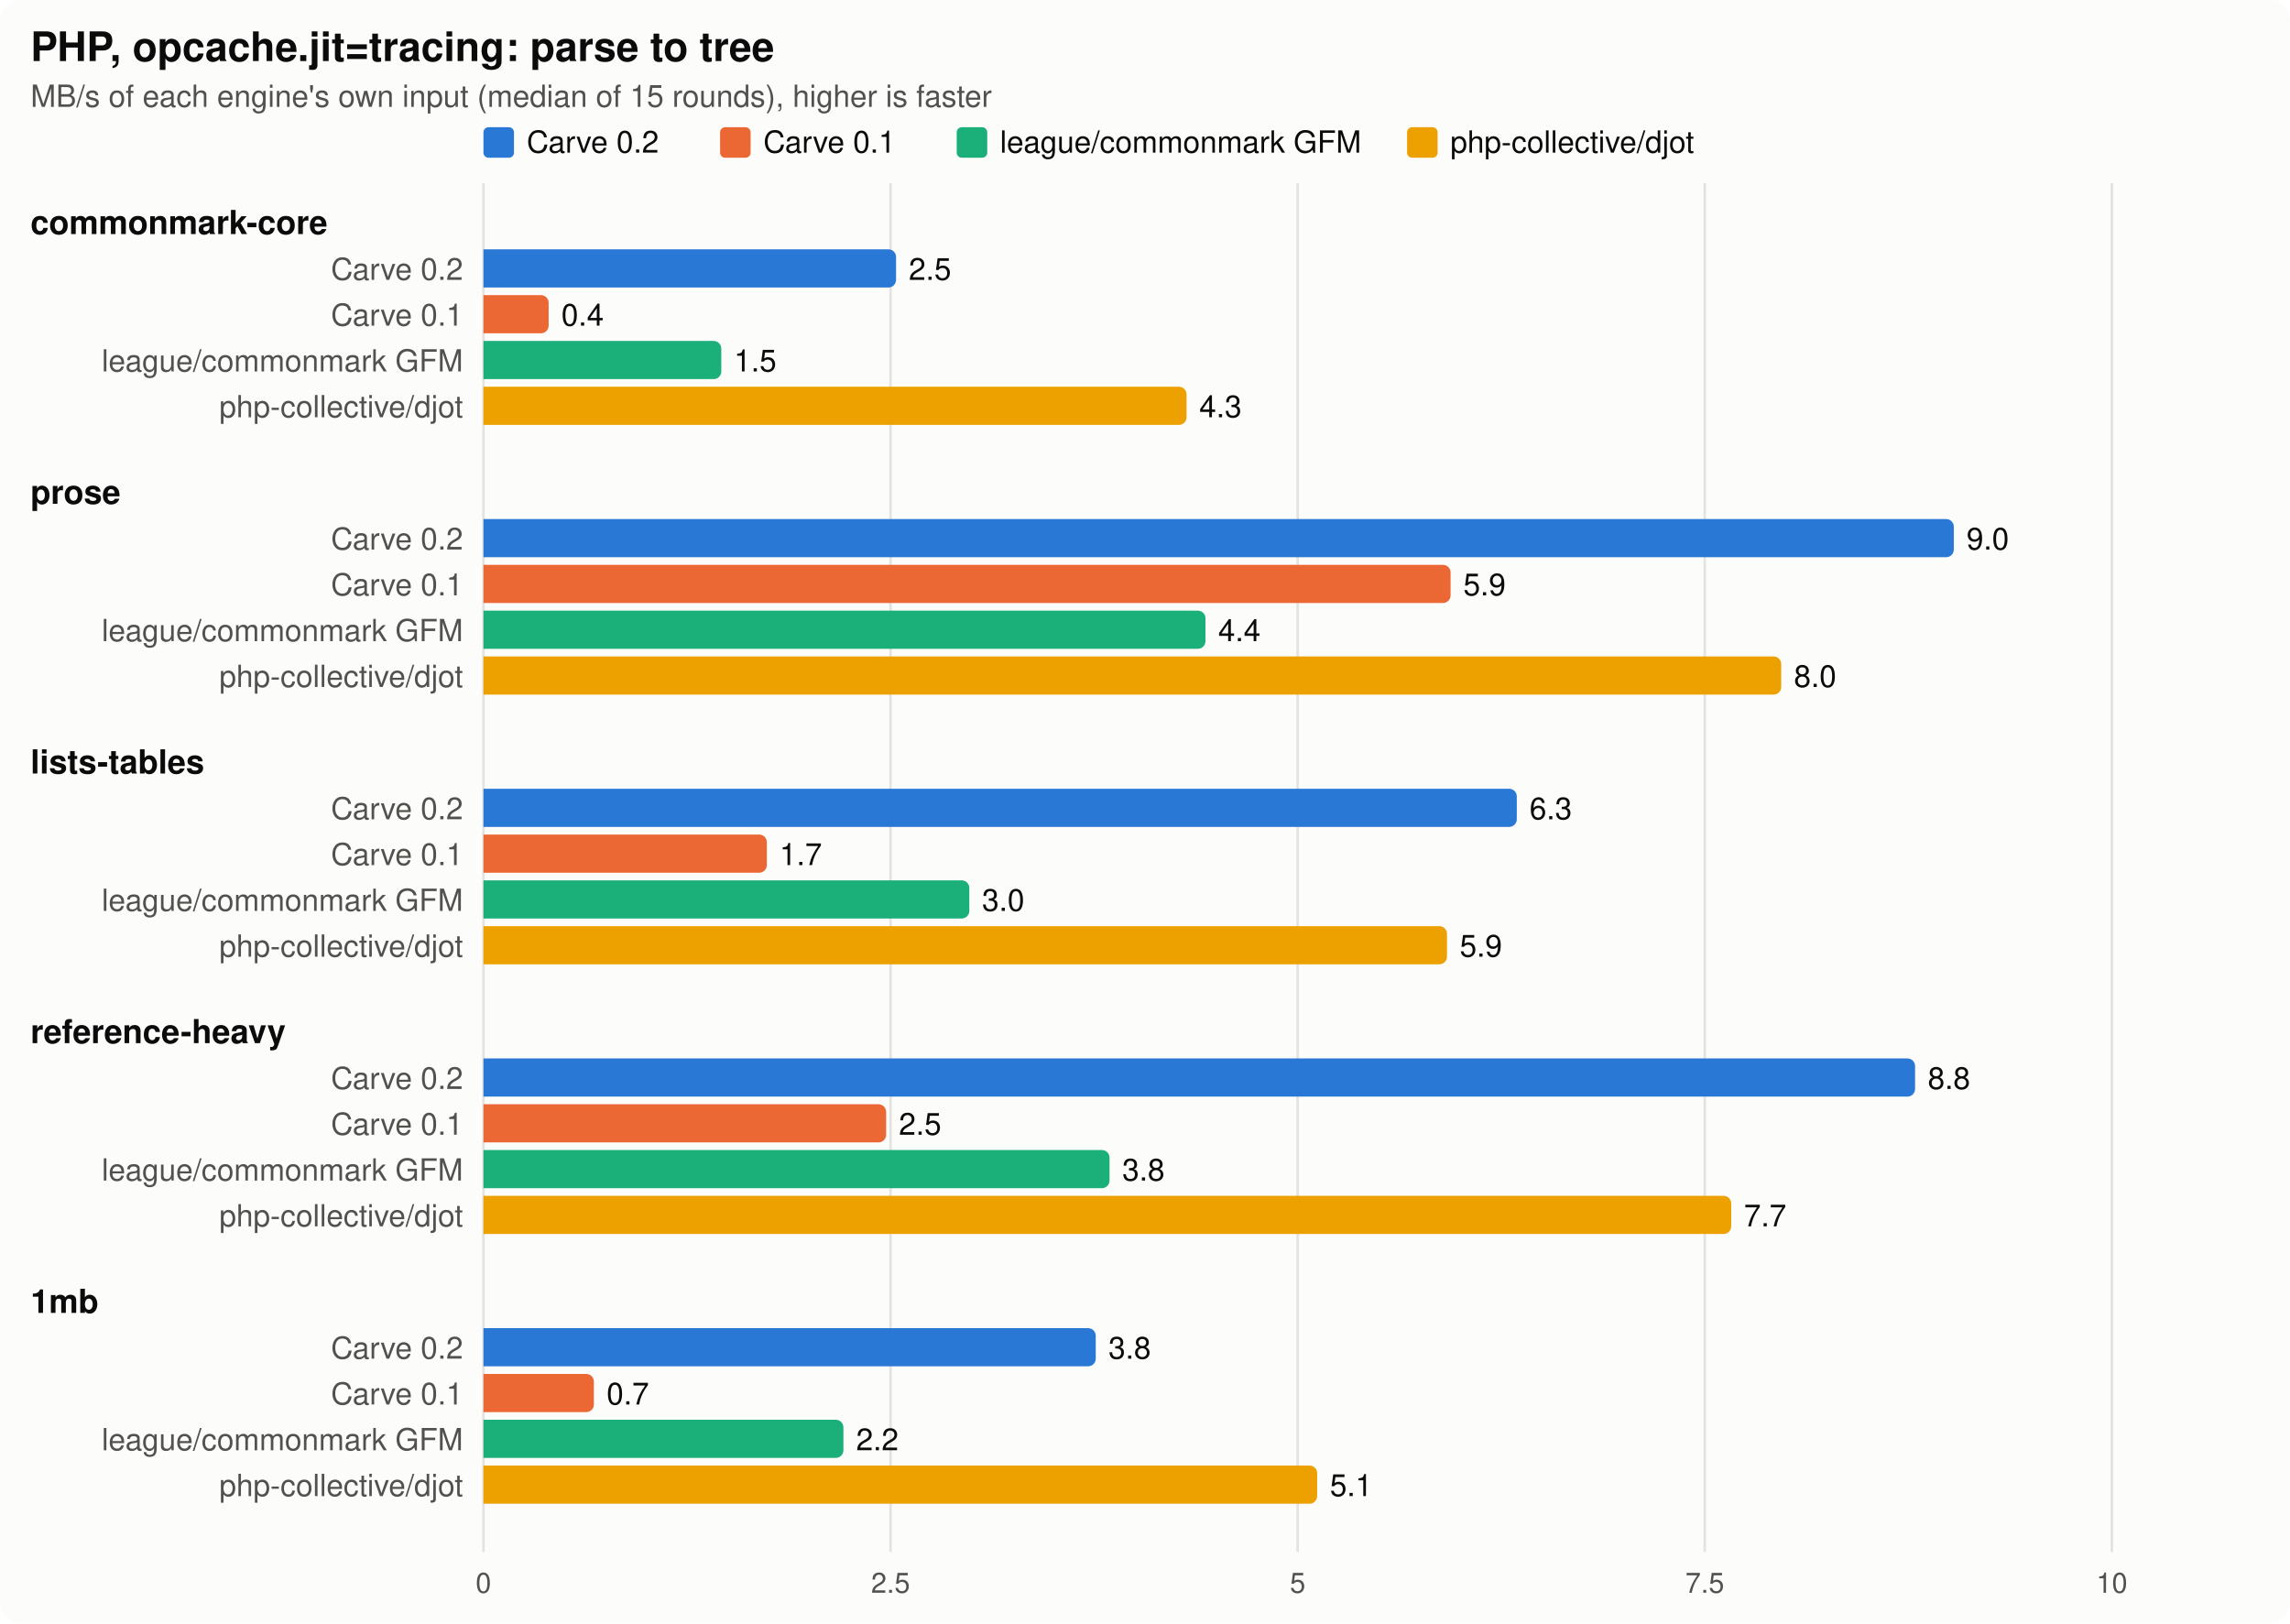
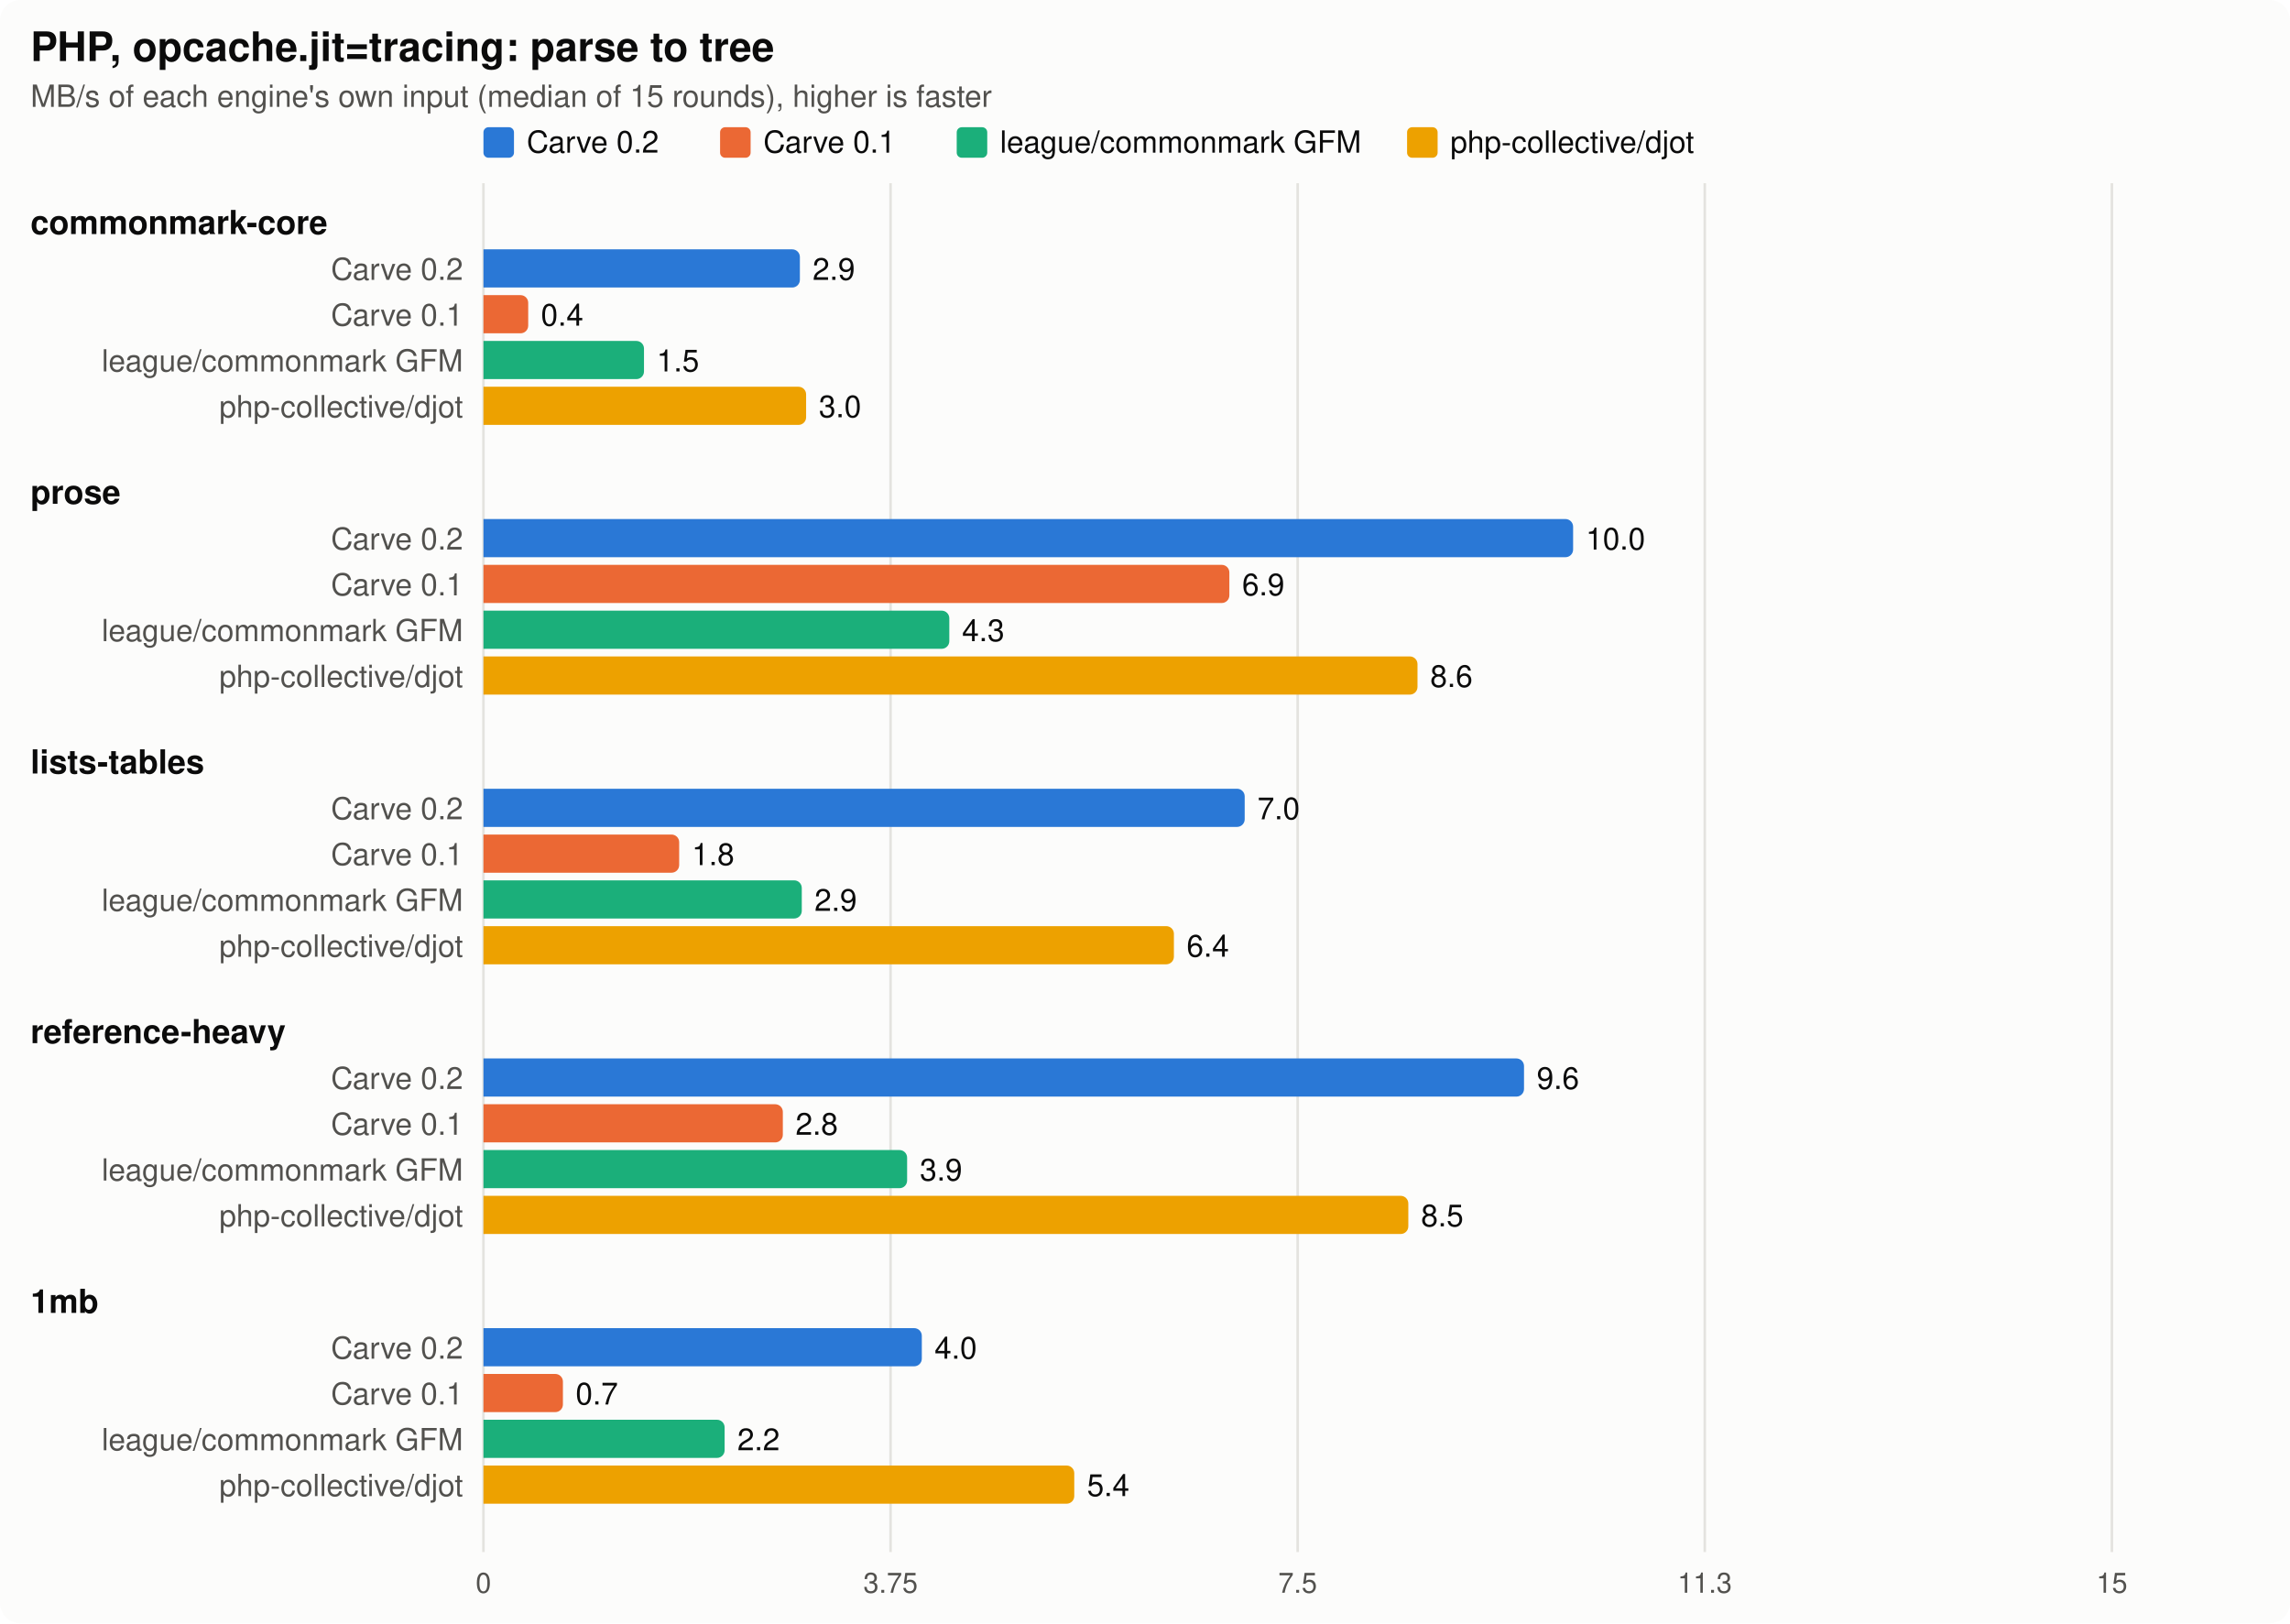
<svg xmlns="http://www.w3.org/2000/svg" width="900" height="638" viewBox="0 0 900 638" font-family="system-ui, -apple-system, Segoe UI, Helvetica, Arial, sans-serif" role="img" aria-label="PHP, opcache.jit=tracing: parse to tree">
  <style>
.surface{fill:#fcfcfb}.ink{fill:#0b0b0b}.ink2{fill:#52514e}.grid{stroke:#e4e3df}.ref{stroke:#52514e}
- .s1{fill:#2a78d6}.s2{fill:#eb6834}.s3{fill:#1baf7a}.s4{fill:#eda100}.s5{fill:#e87ba4}
+ .s1{fill:#2a78d6}.s2{fill:#eb6834}.s3{fill:#1baf7a}.s4{fill:#eda100}.s5{fill:#e87ba4}.s6{fill:#8fbdf0}.s7{fill:#b07a00}
@media (prefers-color-scheme: dark){.surface{fill:#1a1a19}.ink{fill:#f0efec}.ink2{fill:#c3c2b7}.grid{stroke:#3a3a37}.ref{stroke:#c3c2b7}
- .s1{fill:#3987e5}.s2{fill:#d95926}.s3{fill:#199e70}.s4{fill:#c98500}.s5{fill:#d55181}}
+ .s1{fill:#3987e5}.s2{fill:#d95926}.s3{fill:#199e70}.s4{fill:#c98500}.s5{fill:#d55181}.s6{fill:#7fb0ea}.s7{fill:#e0a52e}}
</style>
  <rect class="surface" width="900" height="638" rx="8" />
  <text class="ink" x="12" y="24" font-size="16" font-weight="700">PHP, opcache.jit=tracing: parse to tree</text>
  <text class="ink2" x="12" y="42" font-size="12">MB/s of each engine's own input (median of 15 rounds), higher is faster</text>
  <rect class="s1" x="190" y="50" width="12" height="12" rx="2" />
  <text class="ink" x="207" y="60" font-size="12">Carve 0.2</text>
  <rect class="s2" x="283" y="50" width="12" height="12" rx="2" />
  <text class="ink" x="300" y="60" font-size="12">Carve 0.1</text>
  <rect class="s3" x="376" y="50" width="12" height="12" rx="2" />
  <text class="ink" x="393" y="60" font-size="12">league/commonmark GFM</text>
  <rect class="s4" x="553" y="50" width="12" height="12" rx="2" />
  <text class="ink" x="570" y="60" font-size="12">php-collective/djot</text>
  <line class="grid" x1="190" x2="190" y1="72" y2="610" stroke-width="1" />
  <text class="ink2" x="190" y="626" font-size="11" text-anchor="middle">0</text>
  <line class="grid" x1="350" x2="350" y1="72" y2="610" stroke-width="1" />
-   <text class="ink2" x="350" y="626" font-size="11" text-anchor="middle">2.5</text>
+   <text class="ink2" x="350" y="626" font-size="11" text-anchor="middle">3.75</text>
  <line class="grid" x1="510" x2="510" y1="72" y2="610" stroke-width="1" />
-   <text class="ink2" x="510" y="626" font-size="11" text-anchor="middle">5</text>
+   <text class="ink2" x="510" y="626" font-size="11" text-anchor="middle">7.5</text>
  <line class="grid" x1="670" x2="670" y1="72" y2="610" stroke-width="1" />
-   <text class="ink2" x="670" y="626" font-size="11" text-anchor="middle">7.5</text>
+   <text class="ink2" x="670" y="626" font-size="11" text-anchor="middle">11.3</text>
  <line class="grid" x1="830" x2="830" y1="72" y2="610" stroke-width="1" />
-   <text class="ink2" x="830" y="626" font-size="11" text-anchor="middle">10</text>
+   <text class="ink2" x="830" y="626" font-size="11" text-anchor="middle">15</text>
  <text class="ink" x="12" y="92" font-size="13" font-weight="600">commonmark-core</text>
  <text class="ink2" x="182" y="110" font-size="12" text-anchor="end">Carve 0.2</text>
-   <path class="s1" d="M190,98h159.164a3,3 0 0 1 3,3v9a3,3 0 0 1 -3,3h-159.164z" />
-   <text class="ink" x="357.164" y="110" font-size="12">2.5</text>
+   <path class="s1" d="M190,98h121.364a3,3 0 0 1 3,3v9a3,3 0 0 1 -3,3h-121.364z" />
+   <text class="ink" x="319.364" y="110" font-size="12">2.9</text>
  <text class="ink2" x="182" y="128" font-size="12" text-anchor="end">Carve 0.1</text>
-   <path class="s2" d="M190,116h22.621a3,3 0 0 1 3,3v9a3,3 0 0 1 -3,3h-22.621z" />
-   <text class="ink" x="220.621" y="128" font-size="12">0.4</text>
+   <path class="s2" d="M190,116h14.593a3,3 0 0 1 3,3v9a3,3 0 0 1 -3,3h-14.593z" />
+   <text class="ink" x="212.593" y="128" font-size="12">0.4</text>
  <text class="ink2" x="182" y="146" font-size="12" text-anchor="end">league/commonmark GFM</text>
-   <path class="s3" d="M190,134h90.476a3,3 0 0 1 3,3v9a3,3 0 0 1 -3,3h-90.476z" />
-   <text class="ink" x="288.476" y="146" font-size="12">1.5</text>
+   <path class="s3" d="M190,134h60.097a3,3 0 0 1 3,3v9a3,3 0 0 1 -3,3h-60.097z" />
+   <text class="ink" x="258.097" y="146" font-size="12">1.5</text>
  <text class="ink2" x="182" y="164" font-size="12" text-anchor="end">php-collective/djot</text>
-   <path class="s4" d="M190,152h273.33a3,3 0 0 1 3,3v9a3,3 0 0 1 -3,3h-273.33z" />
-   <text class="ink" x="471.33" y="164" font-size="12">4.3</text>
+   <path class="s4" d="M190,152h123.812a3,3 0 0 1 3,3v9a3,3 0 0 1 -3,3h-123.812z" />
+   <text class="ink" x="321.812" y="164" font-size="12">3.0</text>
  <text class="ink" x="12" y="198" font-size="13" font-weight="600">prose</text>
  <text class="ink2" x="182" y="216" font-size="12" text-anchor="end">Carve 0.2</text>
-   <path class="s1" d="M190,204h574.874a3,3 0 0 1 3,3v9a3,3 0 0 1 -3,3h-574.874z" />
-   <text class="ink" x="772.874" y="216" font-size="12">9.0</text>
+   <path class="s1" d="M190,204h425.252a3,3 0 0 1 3,3v9a3,3 0 0 1 -3,3h-425.252z" />
+   <text class="ink" x="623.252" y="216" font-size="12">10.0</text>
  <text class="ink2" x="182" y="234" font-size="12" text-anchor="end">Carve 0.1</text>
-   <path class="s2" d="M190,222h377.103a3,3 0 0 1 3,3v9a3,3 0 0 1 -3,3h-377.103z" />
-   <text class="ink" x="575.103" y="234" font-size="12">5.9</text>
+   <path class="s2" d="M190,222h290.155a3,3 0 0 1 3,3v9a3,3 0 0 1 -3,3h-290.155z" />
+   <text class="ink" x="488.155" y="234" font-size="12">6.9</text>
  <text class="ink2" x="182" y="252" font-size="12" text-anchor="end">league/commonmark GFM</text>
-   <path class="s3" d="M190,240h280.771a3,3 0 0 1 3,3v9a3,3 0 0 1 -3,3h-280.771z" />
-   <text class="ink" x="478.771" y="252" font-size="12">4.4</text>
+   <path class="s3" d="M190,240h180.091a3,3 0 0 1 3,3v9a3,3 0 0 1 -3,3h-180.091z" />
+   <text class="ink" x="378.091" y="252" font-size="12">4.3</text>
  <text class="ink2" x="182" y="270" font-size="12" text-anchor="end">php-collective/djot</text>
-   <path class="s4" d="M190,258h507.041a3,3 0 0 1 3,3v9a3,3 0 0 1 -3,3h-507.041z" />
-   <text class="ink" x="705.041" y="270" font-size="12">8.0</text>
+   <path class="s4" d="M190,258h364.093a3,3 0 0 1 3,3v9a3,3 0 0 1 -3,3h-364.093z" />
+   <text class="ink" x="562.093" y="270" font-size="12">8.6</text>
  <text class="ink" x="12" y="304" font-size="13" font-weight="600">lists-tables</text>
  <text class="ink2" x="182" y="322" font-size="12" text-anchor="end">Carve 0.2</text>
-   <path class="s1" d="M190,310h403.123a3,3 0 0 1 3,3v9a3,3 0 0 1 -3,3h-403.123z" />
-   <text class="ink" x="601.123" y="322" font-size="12">6.3</text>
+   <path class="s1" d="M190,310h296.183a3,3 0 0 1 3,3v9a3,3 0 0 1 -3,3h-296.183z" />
+   <text class="ink" x="494.183" y="322" font-size="12">7.0</text>
  <text class="ink2" x="182" y="340" font-size="12" text-anchor="end">Carve 0.1</text>
-   <path class="s2" d="M190,328h108.378a3,3 0 0 1 3,3v9a3,3 0 0 1 -3,3h-108.378z" />
-   <text class="ink" x="306.378" y="340" font-size="12">1.7</text>
+   <path class="s2" d="M190,328h73.927a3,3 0 0 1 3,3v9a3,3 0 0 1 -3,3h-73.927z" />
+   <text class="ink" x="271.927" y="340" font-size="12">1.8</text>
  <text class="ink2" x="182" y="358" font-size="12" text-anchor="end">league/commonmark GFM</text>
-   <path class="s3" d="M190,346h187.954a3,3 0 0 1 3,3v9a3,3 0 0 1 -3,3h-187.954z" />
-   <text class="ink" x="385.954" y="358" font-size="12">3.0</text>
+   <path class="s3" d="M190,346h122.11a3,3 0 0 1 3,3v9a3,3 0 0 1 -3,3h-122.11z" />
+   <text class="ink" x="320.11" y="358" font-size="12">2.9</text>
  <text class="ink2" x="182" y="376" font-size="12" text-anchor="end">php-collective/djot</text>
-   <path class="s4" d="M190,364h375.684a3,3 0 0 1 3,3v9a3,3 0 0 1 -3,3h-375.684z" />
-   <text class="ink" x="573.684" y="376" font-size="12">5.9</text>
+   <path class="s4" d="M190,364h268.357a3,3 0 0 1 3,3v9a3,3 0 0 1 -3,3h-268.357z" />
+   <text class="ink" x="466.357" y="376" font-size="12">6.4</text>
  <text class="ink" x="12" y="410" font-size="13" font-weight="600">reference-heavy</text>
  <text class="ink2" x="182" y="428" font-size="12" text-anchor="end">Carve 0.2</text>
-   <path class="s1" d="M190,416h559.651a3,3 0 0 1 3,3v9a3,3 0 0 1 -3,3h-559.651z" />
-   <text class="ink" x="757.651" y="428" font-size="12">8.8</text>
+   <path class="s1" d="M190,416h405.957a3,3 0 0 1 3,3v9a3,3 0 0 1 -3,3h-405.957z" />
+   <text class="ink" x="603.957" y="428" font-size="12">9.6</text>
  <text class="ink2" x="182" y="446" font-size="12" text-anchor="end">Carve 0.1</text>
-   <path class="s2" d="M190,434h155.265a3,3 0 0 1 3,3v9a3,3 0 0 1 -3,3h-155.265z" />
-   <text class="ink" x="353.265" y="446" font-size="12">2.5</text>
+   <path class="s2" d="M190,434h114.663a3,3 0 0 1 3,3v9a3,3 0 0 1 -3,3h-114.663z" />
+   <text class="ink" x="312.663" y="446" font-size="12">2.8</text>
  <text class="ink2" x="182" y="464" font-size="12" text-anchor="end">league/commonmark GFM</text>
-   <path class="s3" d="M190,452h243.06a3,3 0 0 1 3,3v9a3,3 0 0 1 -3,3h-243.06z" />
-   <text class="ink" x="441.06" y="464" font-size="12">3.8</text>
+   <path class="s3" d="M190,452h163.508a3,3 0 0 1 3,3v9a3,3 0 0 1 -3,3h-163.508z" />
+   <text class="ink" x="361.508" y="464" font-size="12">3.9</text>
  <text class="ink2" x="182" y="482" font-size="12" text-anchor="end">php-collective/djot</text>
-   <path class="s4" d="M190,470h487.394a3,3 0 0 1 3,3v9a3,3 0 0 1 -3,3h-487.394z" />
-   <text class="ink" x="685.394" y="482" font-size="12">7.7</text>
+   <path class="s4" d="M190,470h360.486a3,3 0 0 1 3,3v9a3,3 0 0 1 -3,3h-360.486z" />
+   <text class="ink" x="558.486" y="482" font-size="12">8.5</text>
  <text class="ink" x="12" y="516" font-size="13" font-weight="600">1mb</text>
  <text class="ink2" x="182" y="534" font-size="12" text-anchor="end">Carve 0.2</text>
-   <path class="s1" d="M190,522h237.648a3,3 0 0 1 3,3v9a3,3 0 0 1 -3,3h-237.648z" />
-   <text class="ink" x="435.648" y="534" font-size="12">3.8</text>
+   <path class="s1" d="M190,522h169.286a3,3 0 0 1 3,3v9a3,3 0 0 1 -3,3h-169.286z" />
+   <text class="ink" x="367.286" y="534" font-size="12">4.0</text>
  <text class="ink2" x="182" y="552" font-size="12" text-anchor="end">Carve 0.1</text>
-   <path class="s2" d="M190,540h40.407a3,3 0 0 1 3,3v9a3,3 0 0 1 -3,3h-40.407z" />
-   <text class="ink" x="238.407" y="552" font-size="12">0.7</text>
+   <path class="s2" d="M190,540h28.234a3,3 0 0 1 3,3v9a3,3 0 0 1 -3,3h-28.234z" />
+   <text class="ink" x="226.234" y="552" font-size="12">0.7</text>
  <text class="ink2" x="182" y="570" font-size="12" text-anchor="end">league/commonmark GFM</text>
-   <path class="s3" d="M190,558h138.47a3,3 0 0 1 3,3v9a3,3 0 0 1 -3,3h-138.47z" />
-   <text class="ink" x="336.47" y="570" font-size="12">2.2</text>
+   <path class="s3" d="M190,558h91.785a3,3 0 0 1 3,3v9a3,3 0 0 1 -3,3h-91.785z" />
+   <text class="ink" x="289.785" y="570" font-size="12">2.2</text>
  <text class="ink2" x="182" y="588" font-size="12" text-anchor="end">php-collective/djot</text>
-   <path class="s4" d="M190,576h324.667a3,3 0 0 1 3,3v9a3,3 0 0 1 -3,3h-324.667z" />
-   <text class="ink" x="522.667" y="588" font-size="12">5.1</text>
+   <path class="s4" d="M190,576h229.2a3,3 0 0 1 3,3v9a3,3 0 0 1 -3,3h-229.2z" />
+   <text class="ink" x="427.2" y="588" font-size="12">5.4</text>
</svg>
